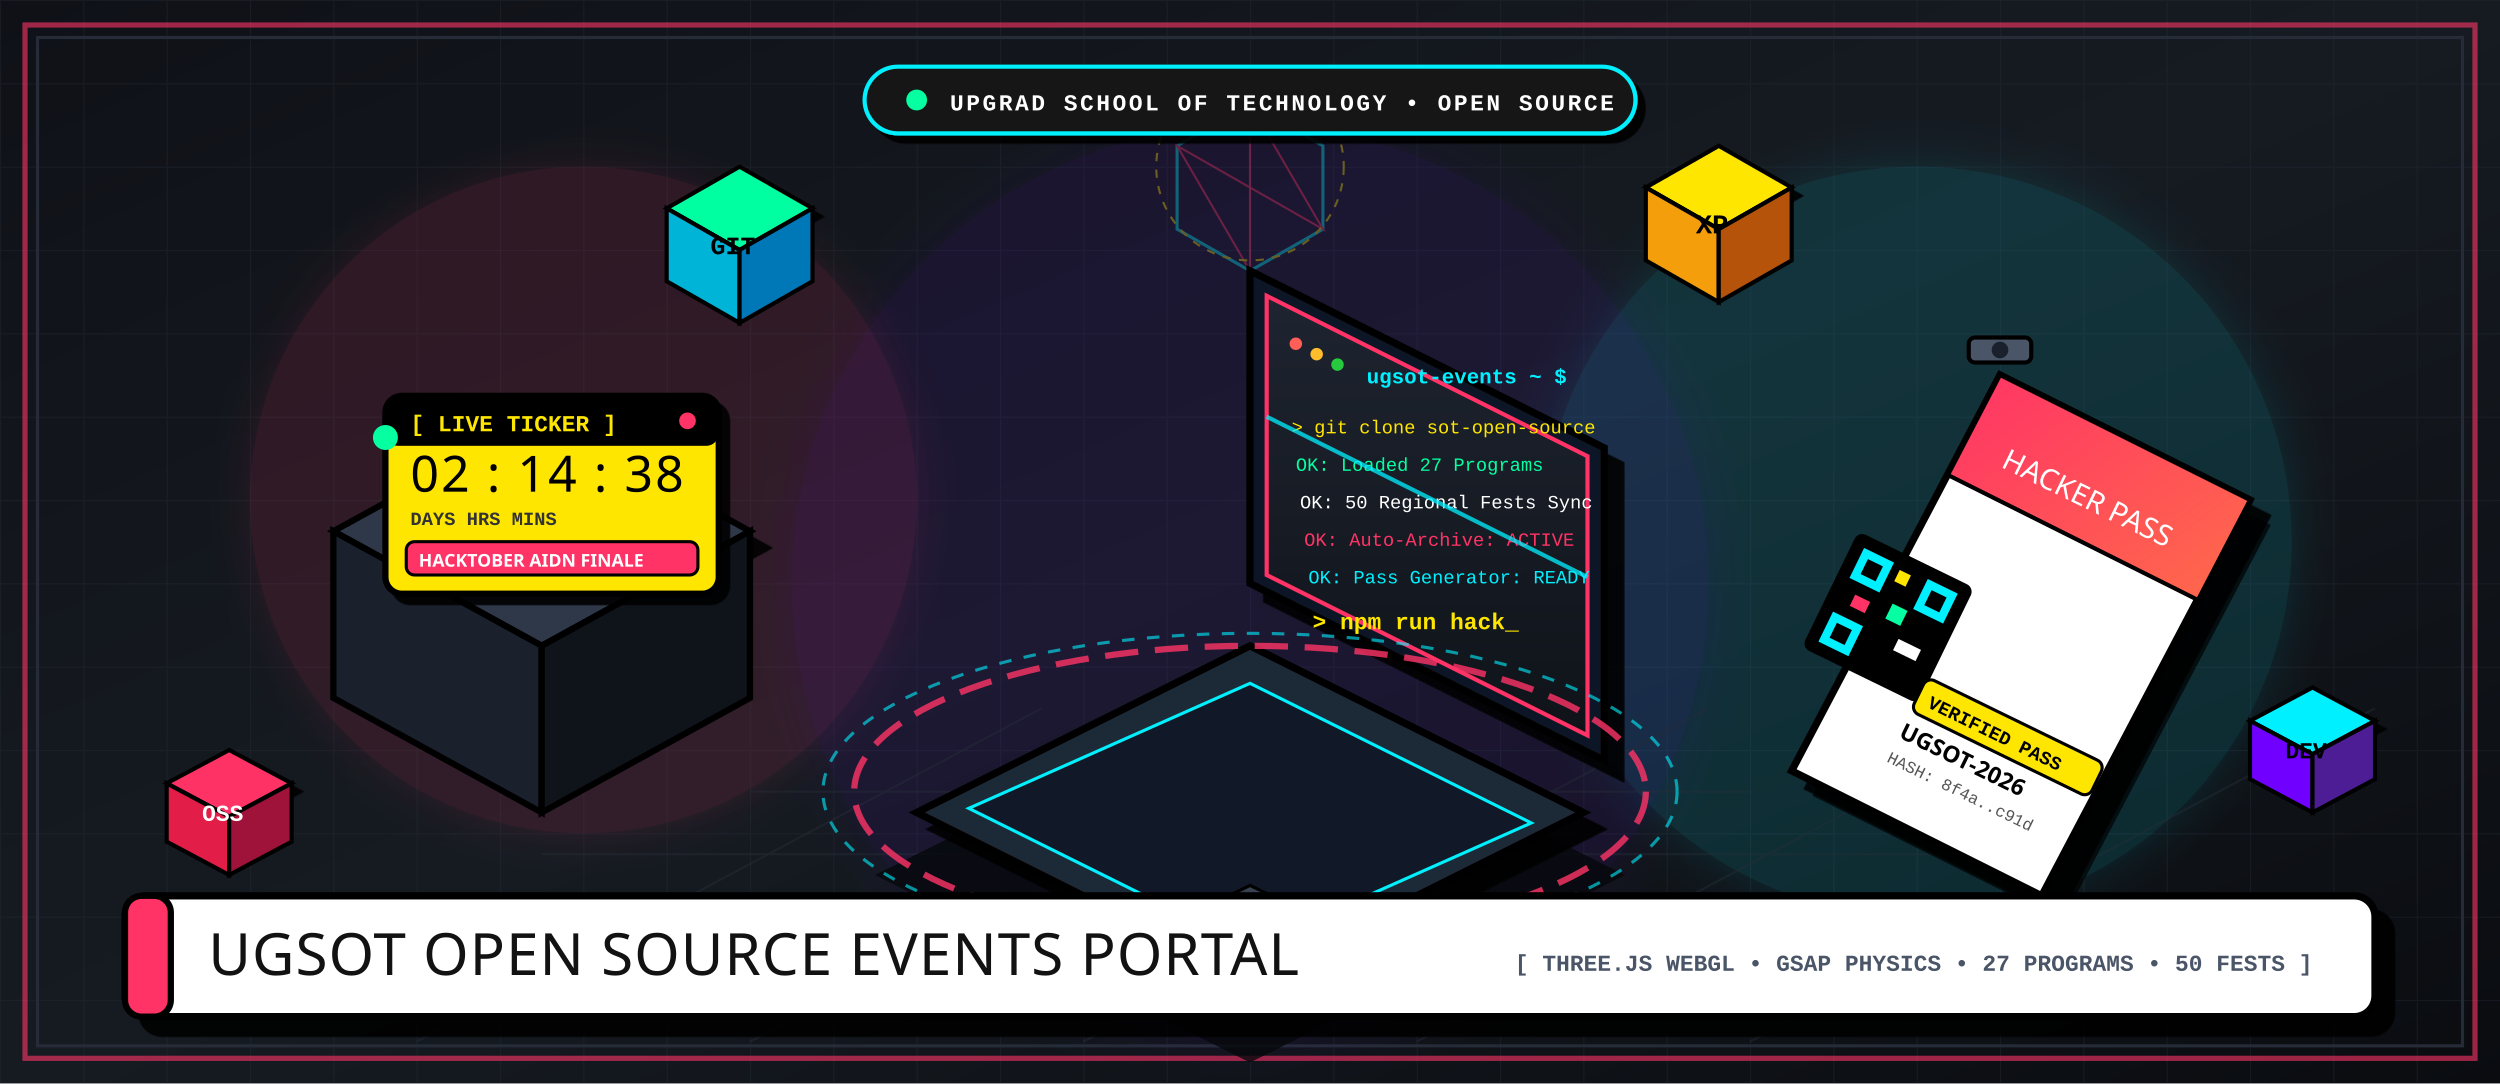
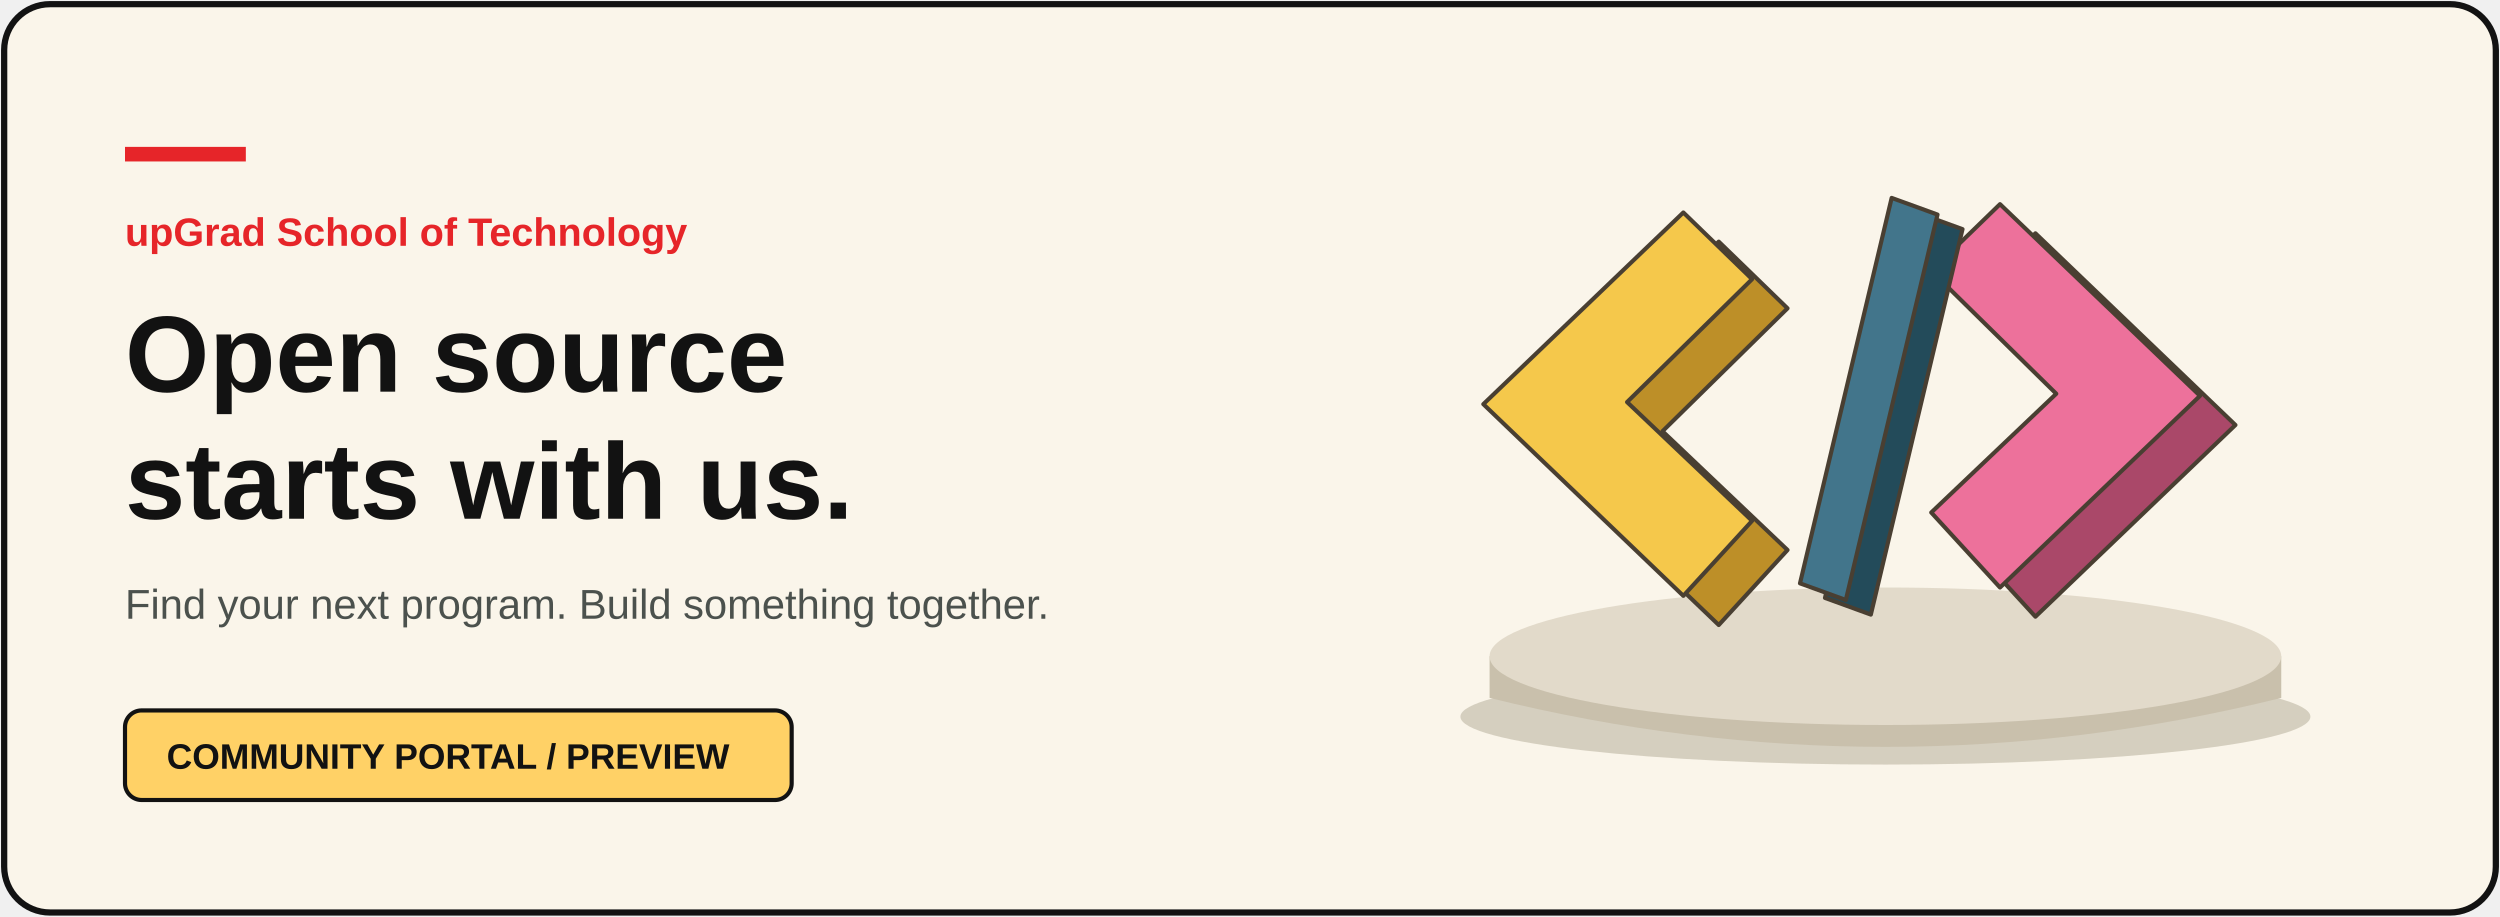
- <svg xmlns="http://www.w3.org/2000/svg" viewBox="0 0 1200 520" width="100%" height="100%">
-   <defs>
-     <linearGradient id="bgGrad" x1="0%" y1="0%" x2="100%" y2="100%">
-       <stop offset="0%" stop-color="#0f1117" />
-       <stop offset="50%" stop-color="#161b22" />
-       <stop offset="100%" stop-color="#0a0c10" />
-     </linearGradient>
-     <linearGradient id="primaryGrad" x1="0%" y1="0%" x2="100%" y2="100%">
-       <stop offset="0%" stop-color="#ff3366" />
-       <stop offset="100%" stop-color="#ff6b4a" />
-     </linearGradient>
-     <linearGradient id="cyanGrad" x1="0%" y1="0%" x2="100%" y2="100%">
-       <stop offset="0%" stop-color="#00f0ff" />
-       <stop offset="100%" stop-color="#7000ff" />
-     </linearGradient>
-     <linearGradient id="yellowGrad" x1="0%" y1="0%" x2="100%" y2="100%">
-       <stop offset="0%" stop-color="#ffe600" />
-       <stop offset="100%" stop-color="#ff9900" />
-     </linearGradient>
-     <linearGradient id="mintGrad" x1="0%" y1="0%" x2="100%" y2="100%">
-       <stop offset="0%" stop-color="#05ffa1" />
-       <stop offset="100%" stop-color="#00b4d8" />
-     </linearGradient>
-     <linearGradient id="screenGrad" x1="0%" y1="0%" x2="0%" y2="100%">
-       <stop offset="0%" stop-color="#1e2430" />
-       <stop offset="100%" stop-color="#0f1319" />
-     </linearGradient>
-     <filter id="brutalShadow" x="-10%" y="-10%" width="130%" height="130%">
-       <feDropShadow dx="8" dy="8" stdDeviation="0" flood-color="#000000" flood-opacity="0.9" />
-     </filter>
-     <filter id="brutalShadowSm" x="-10%" y="-10%" width="130%" height="130%">
-       <feDropShadow dx="4" dy="4" stdDeviation="0" flood-color="#000000" flood-opacity="0.9" />
-     </filter>
-     <filter id="glowPink" x="-20%" y="-20%" width="140%" height="140%">
-       <feGaussianBlur stdDeviation="10" result="blur" />
-       <feComposite in="SourceGraphic" in2="blur" operator="over" />
-     </filter>
-     <filter id="glowCyan" x="-20%" y="-20%" width="140%" height="140%">
-       <feGaussianBlur stdDeviation="12" result="blur" />
-       <feComposite in="SourceGraphic" in2="blur" operator="over" />
-     </filter>
-     <pattern id="cyberGrid" width="40" height="40" patternUnits="userSpaceOnUse">
-       <path d="M 40 0 L 0 0 0 40" fill="none" stroke="#252c38" stroke-width="1" stroke-opacity="0.4" />
-     </pattern>
-     <style>
-       @keyframes floatSlow {
-         0%, 100% { transform: translateY(0px) rotate(0deg); }
-         50% { transform: translateY(-16px) rotate(1.5deg); }
-       }
-       @keyframes floatRev {
-         0%, 100% { transform: translateY(0px) rotate(0deg); }
-         50% { transform: translateY(14px) rotate(-1.5deg); }
-       }
-       @keyframes floatFast {
-         0%, 100% { transform: translateY(0px); }
-         50% { transform: translateY(-10px); }
-       }
-       @keyframes pulseBeam {
-         0%, 100% { opacity: 0.2; }
-         50% { opacity: 0.75; }
-       }
-       @keyframes scanSweep {
-         0% { transform: translateY(-20px); opacity: 0; }
-         20% { opacity: 0.8; }
-         80% { opacity: 0.8; }
-         100% { transform: translateY(140px); opacity: 0; }
-       }
-       @keyframes blink {
-         0%, 100% { opacity: 1; }
-         50% { opacity: 0.2; }
-       }
-       @keyframes spinSlow {
-         from { transform: rotate(0deg); }
-         to { transform: rotate(360deg); }
-       }
-       @keyframes radarWave {
-         0% { r: 5; opacity: 1; stroke-width: 3; }
-         100% { r: 42; opacity: 0; stroke-width: 0.5; }
-       }
- 
-       .floating-hero { animation: floatSlow 5s ease-in-out infinite; transform-origin: center; }
-       .floating-left { animation: floatRev 4.2s ease-in-out infinite; transform-origin: center; }
-       .floating-right { animation: floatSlow 4.8s ease-in-out infinite 0.5s; transform-origin: center; }
-       .floating-cube-1 { animation: floatFast 3.5s ease-in-out infinite 0.2s; }
-       .floating-cube-2 { animation: floatRev 3.8s ease-in-out infinite 0.8s; }
-       .floating-cube-3 { animation: floatSlow 4.5s ease-in-out infinite 1.2s; }
-       .pulse-dot { animation: blink 1.2s infinite ease-in-out; }
-       .scan-line { animation: scanSweep 3s linear infinite; }
-       .radar-wave-1 { animation: radarWave 2.4s cubic-bezier(0.2, 0.8, 0.4, 1) infinite; }
-       .radar-wave-2 { animation: radarWave 2.4s cubic-bezier(0.2, 0.8, 0.4, 1) infinite 0.8s; }
-       .wireframe-spin { animation: spinSlow 20s linear infinite; transform-origin: 600px 80px; }
-     </style>
-   </defs>
-   <rect width="1200" height="520" fill="url(#bgGrad)" />
-   <rect width="1200" height="520" fill="url(#cyberGrid)" />
-   <rect x="12" y="12" width="1176" height="496" fill="none" stroke="#ff3366" stroke-width="2.5" opacity="0.6" />
-   <rect x="18" y="18" width="1164" height="484" fill="none" stroke="#252c38" stroke-width="1.5" />
-   <circle cx="280" cy="240" r="160" fill="#ff3366" opacity="0.12" filter="url(#glowPink)" />
-   <circle cx="920" cy="260" r="180" fill="#00f0ff" opacity="0.12" filter="url(#glowCyan)" />
-   <circle cx="600" cy="280" r="220" fill="#7000ff" opacity="0.08" filter="url(#glowCyan)" />
-   <g opacity="0.45" transform="translate(600, 380)">
-     <line x1="-500" y1="90" x2="500" y2="90" stroke="#ff3366" stroke-width="1" opacity="0.3" />
-     <line x1="-420" y1="60" x2="420" y2="60" stroke="#00f0ff" stroke-width="1" opacity="0.4" />
-     <line x1="-340" y1="30" x2="340" y2="30" stroke="#252c38" stroke-width="1" />
-     <line x1="-240" y1="0" x2="240" y2="0" stroke="#252c38" stroke-width="1" />
-     <line x1="-400" y1="120" x2="-100" y2="-40" stroke="#252c38" stroke-width="1" />
-     <line x1="-240" y1="120" x2="60" y2="-40" stroke="#252c38" stroke-width="1" />
-     <line x1="-80" y1="120" x2="220" y2="-40" stroke="#252c38" stroke-width="1" />
-     <line x1="80" y1="120" x2="380" y2="-40" stroke="#252c38" stroke-width="1" />
-     <line x1="240" y1="120" x2="540" y2="-40" stroke="#252c38" stroke-width="1" />
-   </g>
-   <g class="wireframe-spin" opacity="0.35">
-     <polygon points="600,50 635,70 635,110 600,130 565,110 565,70" fill="none" stroke="#00f0ff" stroke-width="1.5" />
-     <polygon points="600,50 600,130 565,70 635,110" fill="none" stroke="#ff3366" stroke-width="1" />
-     <circle cx="600" cy="80" r="45" fill="none" stroke="#ffe600" stroke-width="1" stroke-dasharray="4,4" />
-   </g>
-   <g class="floating-left" transform="translate(140, 160)">
-     <polygon points="120,40 220,95 120,150 20,95" fill="#2d3748" stroke="#000" stroke-width="3" filter="url(#brutalShadow)" />
-     <polygon points="20,95 120,150 120,230 20,175" fill="#1a202c" stroke="#000" stroke-width="3" />
-     <polygon points="120,150 220,95 220,175 120,230" fill="#0f131a" stroke="#000" stroke-width="3" />
-     <g transform="translate(25, 10)">
-       <rect x="20" y="20" width="160" height="95" rx="8" fill="#ffe600" stroke="#000" stroke-width="3" filter="url(#brutalShadowSm)" />
-       <rect x="20" y="20" width="160" height="24" rx="6" fill="#000" />
-       <text x="32" y="37" fill="#ffe600" font-family="'Courier New', monospace" font-size="11" font-weight="900">[ LIVE TICKER ]</text>
-       <circle cx="165" cy="32" r="4" fill="#ff3366" class="pulse-dot" />
-       <text x="32" y="66" fill="#000" font-family="'Impact', 'Arial Black', sans-serif" font-size="24" letter-spacing="1">02 : 14 : 38</text>
-       <text x="32" y="82" fill="#333" font-family="'Courier New', monospace" font-size="9" font-weight="800">DAYS   HRS   MINS</text>
-       <rect x="30" y="90" width="140" height="16" rx="4" fill="#ff3366" stroke="#000" stroke-width="1.5" />
-       <text x="36" y="102" fill="#fff" font-family="sans-serif" font-size="8.5" font-weight="900">HACKTOBER AIDN FINALE</text>
-     </g>
-     <circle cx="45" cy="50" r="6" fill="#05ffa1" />
-     <circle cx="45" cy="50" class="radar-wave-1" fill="none" stroke="#05ffa1" />
-     <circle cx="45" cy="50" class="radar-wave-2" fill="none" stroke="#05ffa1" />
-   </g>
-   <g class="floating-hero" transform="translate(450, 110)">
-     <polygon points="150,220 330,310 150,400 -30,310" fill="#05070a" opacity="0.8" />
-     <polygon points="150,200 310,280 150,360 -10,280" fill="#1f2937" stroke="#000" stroke-width="3.5" filter="url(#brutalShadow)" />
-     <polygon points="150,218 285,285 150,345 15,278" fill="#111827" stroke="#00f0ff" stroke-width="1.5" />
-     <polygon points="150,315 185,332 150,350 115,332" fill="#374151" stroke="#000" stroke-width="1.5" />
-     <g transform="translate(20, -30)">
-       <polygon points="130,50 300,135 300,285 130,200" fill="#111827" stroke="#000" stroke-width="3.5" filter="url(#brutalShadow)" />
-       <polygon points="138,62 292,139 292,273 138,196" fill="url(#screenGrad)" stroke="#ff3366" stroke-width="2" />
-       <circle cx="152" cy="85" r="3" fill="#ff5f56" />
-       <circle cx="162" cy="90" r="3" fill="#ffbd2e" />
-       <circle cx="172" cy="95" r="3" fill="#27c93f" />
-       <text x="186" y="104" fill="#00f0ff" font-family="'Courier New', monospace" font-size="10" font-weight="900">ugsot-events ~ $</text>
-       <text x="150" y="128" fill="#ffe600" font-family="'Courier New', monospace" font-size="9">&gt; git clone sot-open-source</text>
-       <text x="152" y="146" fill="#05ffa1" font-family="'Courier New', monospace" font-size="9">OK: Loaded 27 Programs</text>
-       <text x="154" y="164" fill="#fff" font-family="'Courier New', monospace" font-size="9">OK: 50 Regional Fests Sync</text>
-       <text x="156" y="182" fill="#ff3366" font-family="'Courier New', monospace" font-size="9">OK: Auto-Archive: ACTIVE</text>
-       <text x="158" y="200" fill="#00f0ff" font-family="'Courier New', monospace" font-size="9">OK: Pass Generator: READY</text>
-       <text x="160" y="222" fill="#ffe600" font-family="'Courier New', monospace" font-size="11" font-weight="900">&gt; npm run hack_</text>
-       <line x1="138" y1="120" x2="292" y2="197" stroke="#00f0ff" stroke-width="2" opacity="0.75" class="scan-line" />
-     </g>
-     <ellipse cx="150" cy="270" rx="190" ry="70" fill="none" stroke="#ff3366" stroke-width="3" stroke-dasharray="16,8" opacity="0.8" />
-     <ellipse cx="150" cy="270" rx="205" ry="76" fill="none" stroke="#00f0ff" stroke-width="1.5" stroke-dasharray="6,6" opacity="0.6" />
-   </g>
-   <g class="floating-right" transform="translate(850, 150)">
-     <polygon points="110,30 230,90 130,280 10,220" fill="#000" opacity="0.7" transform="translate(10, 12)" />
-     <polygon points="110,30 230,90 130,280 10,220" fill="#ffffff" stroke="#000" stroke-width="3.5" filter="url(#brutalShadow)" />
-     <polygon points="110,30 230,90 205,138 85,78" fill="url(#primaryGrad)" stroke="#000" stroke-width="2" />
-     <text x="110" y="74" fill="#ffffff" font-family="'Impact', sans-serif" font-size="14" transform="rotate(26, 110, 74)">HACKER PASS</text>
-     <g transform="translate(42, 105) rotate(26)">
-       <rect x="0" y="0" width="62" height="62" fill="#000" rx="4" />
-       <rect x="6" y="6" width="16" height="16" fill="#00f0ff" />
-       <rect x="10" y="10" width="8" height="8" fill="#000" />
-       <rect x="40" y="6" width="16" height="16" fill="#00f0ff" />
-       <rect x="44" y="10" width="8" height="8" fill="#000" />
-       <rect x="6" y="40" width="16" height="16" fill="#00f0ff" />
-       <rect x="10" y="44" width="8" height="8" fill="#000" />
-       <rect x="26" y="8" width="6" height="6" fill="#ffe600" />
-       <rect x="30" y="24" width="8" height="8" fill="#05ffa1" />
-       <rect x="12" y="28" width="8" height="6" fill="#ff3366" />
-       <rect x="40" y="38" width="12" height="6" fill="#fff" />
-     </g>
-     <g transform="translate(75, 175) rotate(26)">
-       <rect x="0" y="0" width="95" height="18" rx="4" fill="#ffe600" stroke="#000" stroke-width="1.5" />
-       <text x="6" y="13" fill="#000" font-family="'Courier New', monospace" font-size="9" font-weight="900">VERIFIED PASS</text>
-       <text x="0" y="32" fill="#000" font-family="sans-serif" font-size="11" font-weight="900">UGSOT-2026</text>
-       <text x="0" y="45" fill="#555" font-family="'Courier New', monospace" font-size="8">HASH: 8f4a..c91d</text>
-     </g>
-     <rect x="95" y="12" width="30" height="12" rx="3" fill="#4a5568" stroke="#000" stroke-width="2" />
-     <circle cx="110" cy="18" r="4" fill="#1a202c" />
-   </g>
-   <g class="floating-cube-1" transform="translate(320, 80)">
-     <polygon points="35,0 70,20 35,40 0,20" fill="#05ffa1" stroke="#000" stroke-width="2" filter="url(#brutalShadowSm)" />
-     <polygon points="0,20 35,40 35,75 0,55" fill="#00b4d8" stroke="#000" stroke-width="2" />
-     <polygon points="35,40 70,20 70,55 35,75" fill="#0077b6" stroke="#000" stroke-width="2" />
-     <text x="21" y="42" font-family="'Courier New', monospace" font-size="12" font-weight="900" fill="#000">GIT</text>
-   </g>
-   <g class="floating-cube-2" transform="translate(790, 70)">
-     <polygon points="35,0 70,20 35,40 0,20" fill="#ffe600" stroke="#000" stroke-width="2" filter="url(#brutalShadowSm)" />
-     <polygon points="0,20 35,40 35,75 0,55" fill="#f59e0b" stroke="#000" stroke-width="2" />
-     <polygon points="35,40 70,20 70,55 35,75" fill="#b45309" stroke="#000" stroke-width="2" />
-     <text x="24" y="42" font-family="'Courier New', monospace" font-size="13" font-weight="900" fill="#000">XP</text>
-   </g>
-   <g class="floating-cube-3" transform="translate(80, 360)">
-     <polygon points="30,0 60,16 30,32 0,16" fill="#ff3366" stroke="#000" stroke-width="2" filter="url(#brutalShadowSm)" />
-     <polygon points="0,16 30,32 30,60 0,44" fill="#e11d48" stroke="#000" stroke-width="2" />
-     <polygon points="30,32 60,16 60,44 30,60" fill="#9f1239" stroke="#000" stroke-width="2" />
-     <text x="17" y="34" font-family="'Courier New', monospace" font-size="11" font-weight="900" fill="#fff">OSS</text>
-   </g>
-   <g class="floating-cube-1" transform="translate(1080, 330)">
-     <polygon points="30,0 60,16 30,32 0,16" fill="#00f0ff" stroke="#000" stroke-width="2" filter="url(#brutalShadowSm)" />
-     <polygon points="0,16 30,32 30,60 0,44" fill="#7000ff" stroke="#000" stroke-width="2" />
-     <polygon points="30,32 60,16 60,44 30,60" fill="#4c1d95" stroke="#000" stroke-width="2" />
-     <text x="17" y="34" font-family="'Courier New', monospace" font-size="11" font-weight="900" fill="#000">DEV</text>
-   </g>
-   <g transform="translate(600, 48)">
-     <rect x="-185" y="-16" width="370" height="32" rx="16" fill="#121212" stroke="#00f0ff" stroke-width="2" filter="url(#brutalShadowSm)" />
-     <circle cx="-160" cy="0" r="5" fill="#05ffa1" class="pulse-dot" />
-     <text x="-144" y="5" fill="#ffffff" font-family="'Courier New', monospace" font-size="11" font-weight="800" letter-spacing="1.2">
-       UPGRAD SCHOOL OF TECHNOLOGY • OPEN SOURCE
-     </text>
-   </g>
-   <g transform="translate(60, 430)">
-     <rect x="0" y="0" width="1080" height="58" rx="10" fill="#ffffff" stroke="#000000" stroke-width="3.5" filter="url(#brutalShadow)" />
-     <rect x="0" y="0" width="22" height="58" rx="8" fill="#ff3366" stroke="#000000" stroke-width="3" />
-     <text x="40" y="38" fill="#121212" font-family="'Impact', 'Arial Black', sans-serif" font-size="28" letter-spacing="0.5">
-       UGSOT OPEN SOURCE EVENTS PORTAL
-     </text>
-     <text x="1050" y="36" text-anchor="end" fill="#4a5568" font-family="'Courier New', monospace" font-size="11" font-weight="800">
-       [ THREE.JS WEBGL • GSAP PHYSICS • 27 PROGRAMS • 50 FESTS ]
-     </text>
+ <svg xmlns="http://www.w3.org/2000/svg" width="1200" height="440" viewBox="0 0 1200 440" role="img" aria-labelledby="title desc">
+   <rect x="2" y="2" width="1196" height="436" rx="22" fill="#faf5ea" stroke="#121212" stroke-width="3" />
+   <path d="M60 74h58" stroke="#e62529" stroke-width="7" />
+   <text x="60" y="118" fill="#e62529" font-family="Arial,sans-serif" font-weight="700" font-size="19">upGrad School of Technology</text>
+   <text x="60" y="188" fill="#121212" font-family="Arial,sans-serif" font-weight="800" font-size="52">Open source</text>
+   <text x="60" y="249" fill="#121212" font-family="Arial,sans-serif" font-weight="800" font-size="52">starts with us.</text>
+   <text x="60" y="297" fill="#4b514d" font-family="Arial,sans-serif" font-size="20">Find your next program. Build something together.</text>
+   <rect x="60" y="341" width="320" height="43" rx="8" fill="#ffd166" stroke="#121212" stroke-width="2" />
+   <text x="80" y="369" fill="#121212" font-family="Arial,sans-serif" font-weight="700" font-size="17">COMMUNITY PORTAL / PREVIEW</text>
+   <ellipse cx="905" cy="344" rx="204" ry="23" fill="#d5cfbf" />
+   <path d="M715 315 Q905 278 1095 315v20q-190 47-380 0Z" fill="#c9c0ac" />
+   <ellipse cx="905" cy="315" rx="190" ry="33" fill="#e2daca" />
+   <g stroke="#493f32" stroke-width="2" stroke-linejoin="round">
+     <path d="m825 116-96 92 96 92 33-36-60-57 60-59Z" fill="#bd8f28" />
+     <path d="m808 102-96 92 96 92 33-36-60-57 60-59Z" fill="#f5c84b" />
+     <path d="m977 112 96 92-96 92-33-36 60-57-60-59Z" fill="#aa4869" />
+     <path d="m960 98 96 92-96 92-33-36 60-57-60-59Z" fill="#ed719b" />
+     <path d="m920 102 22 8-44 185-22-8Z" fill="#234b5a" />
+     <path d="m908 95 22 8-44 185-22-8Z" fill="#42758b" />
  </g>
</svg>
